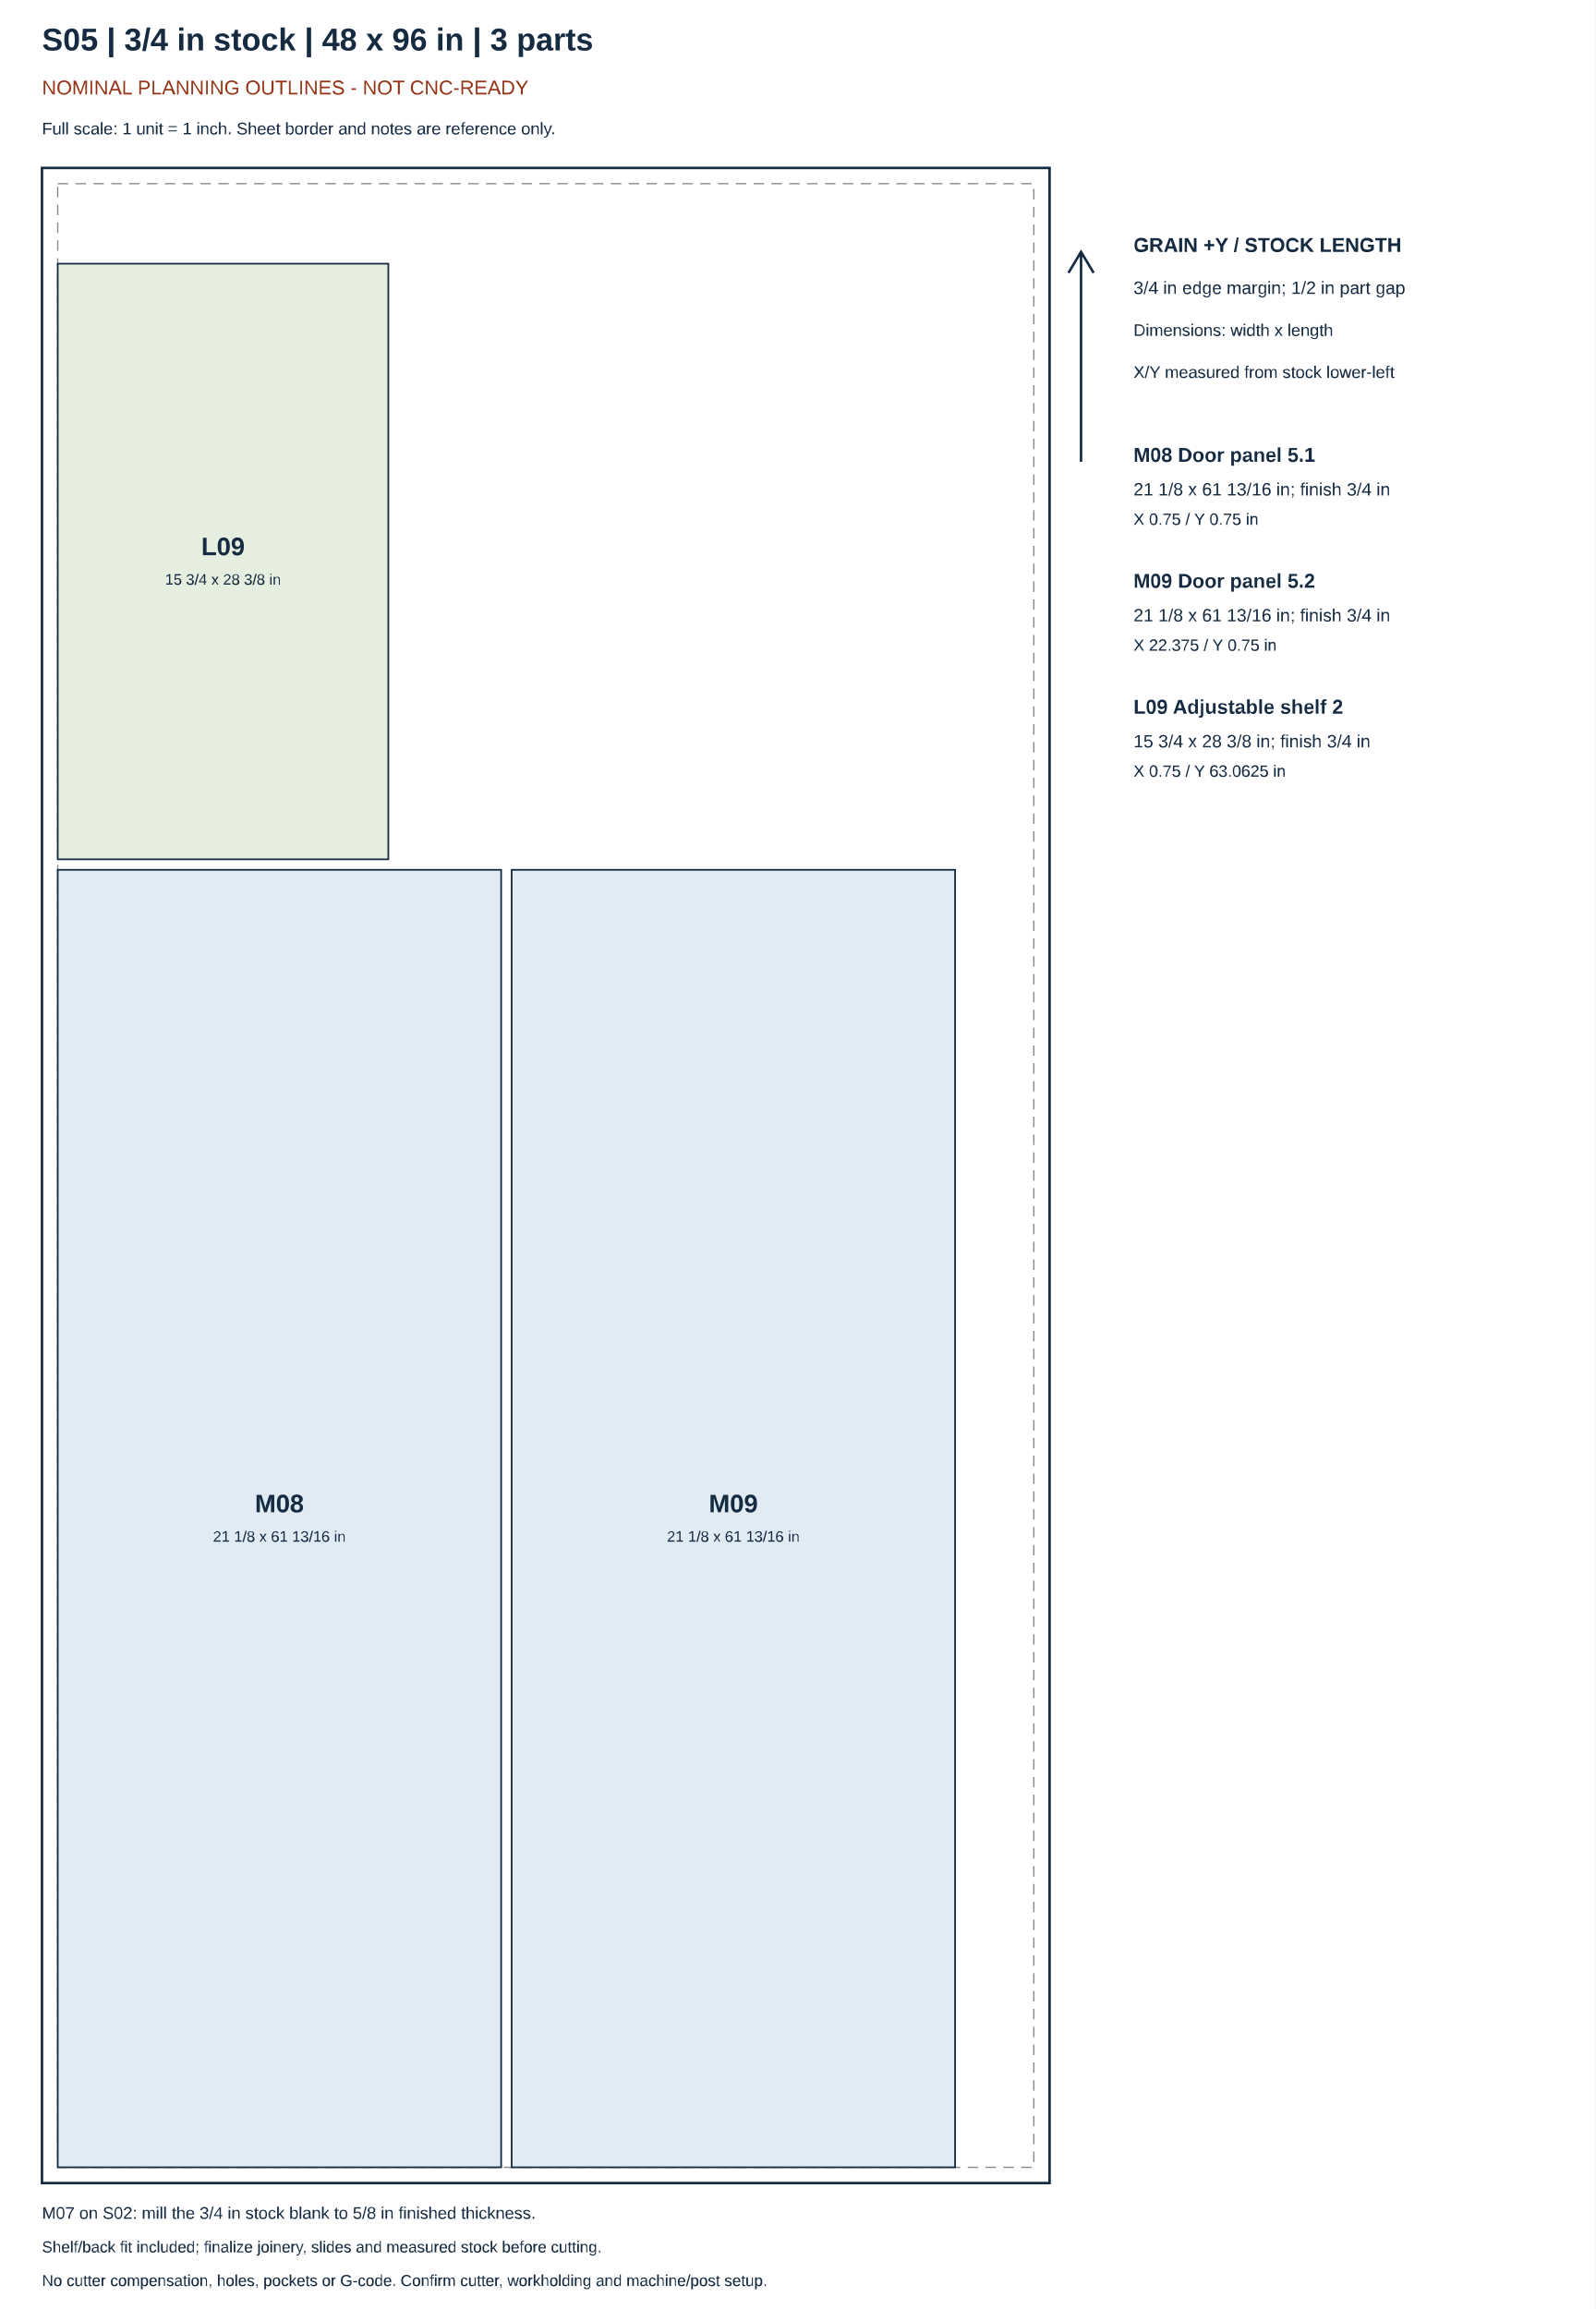
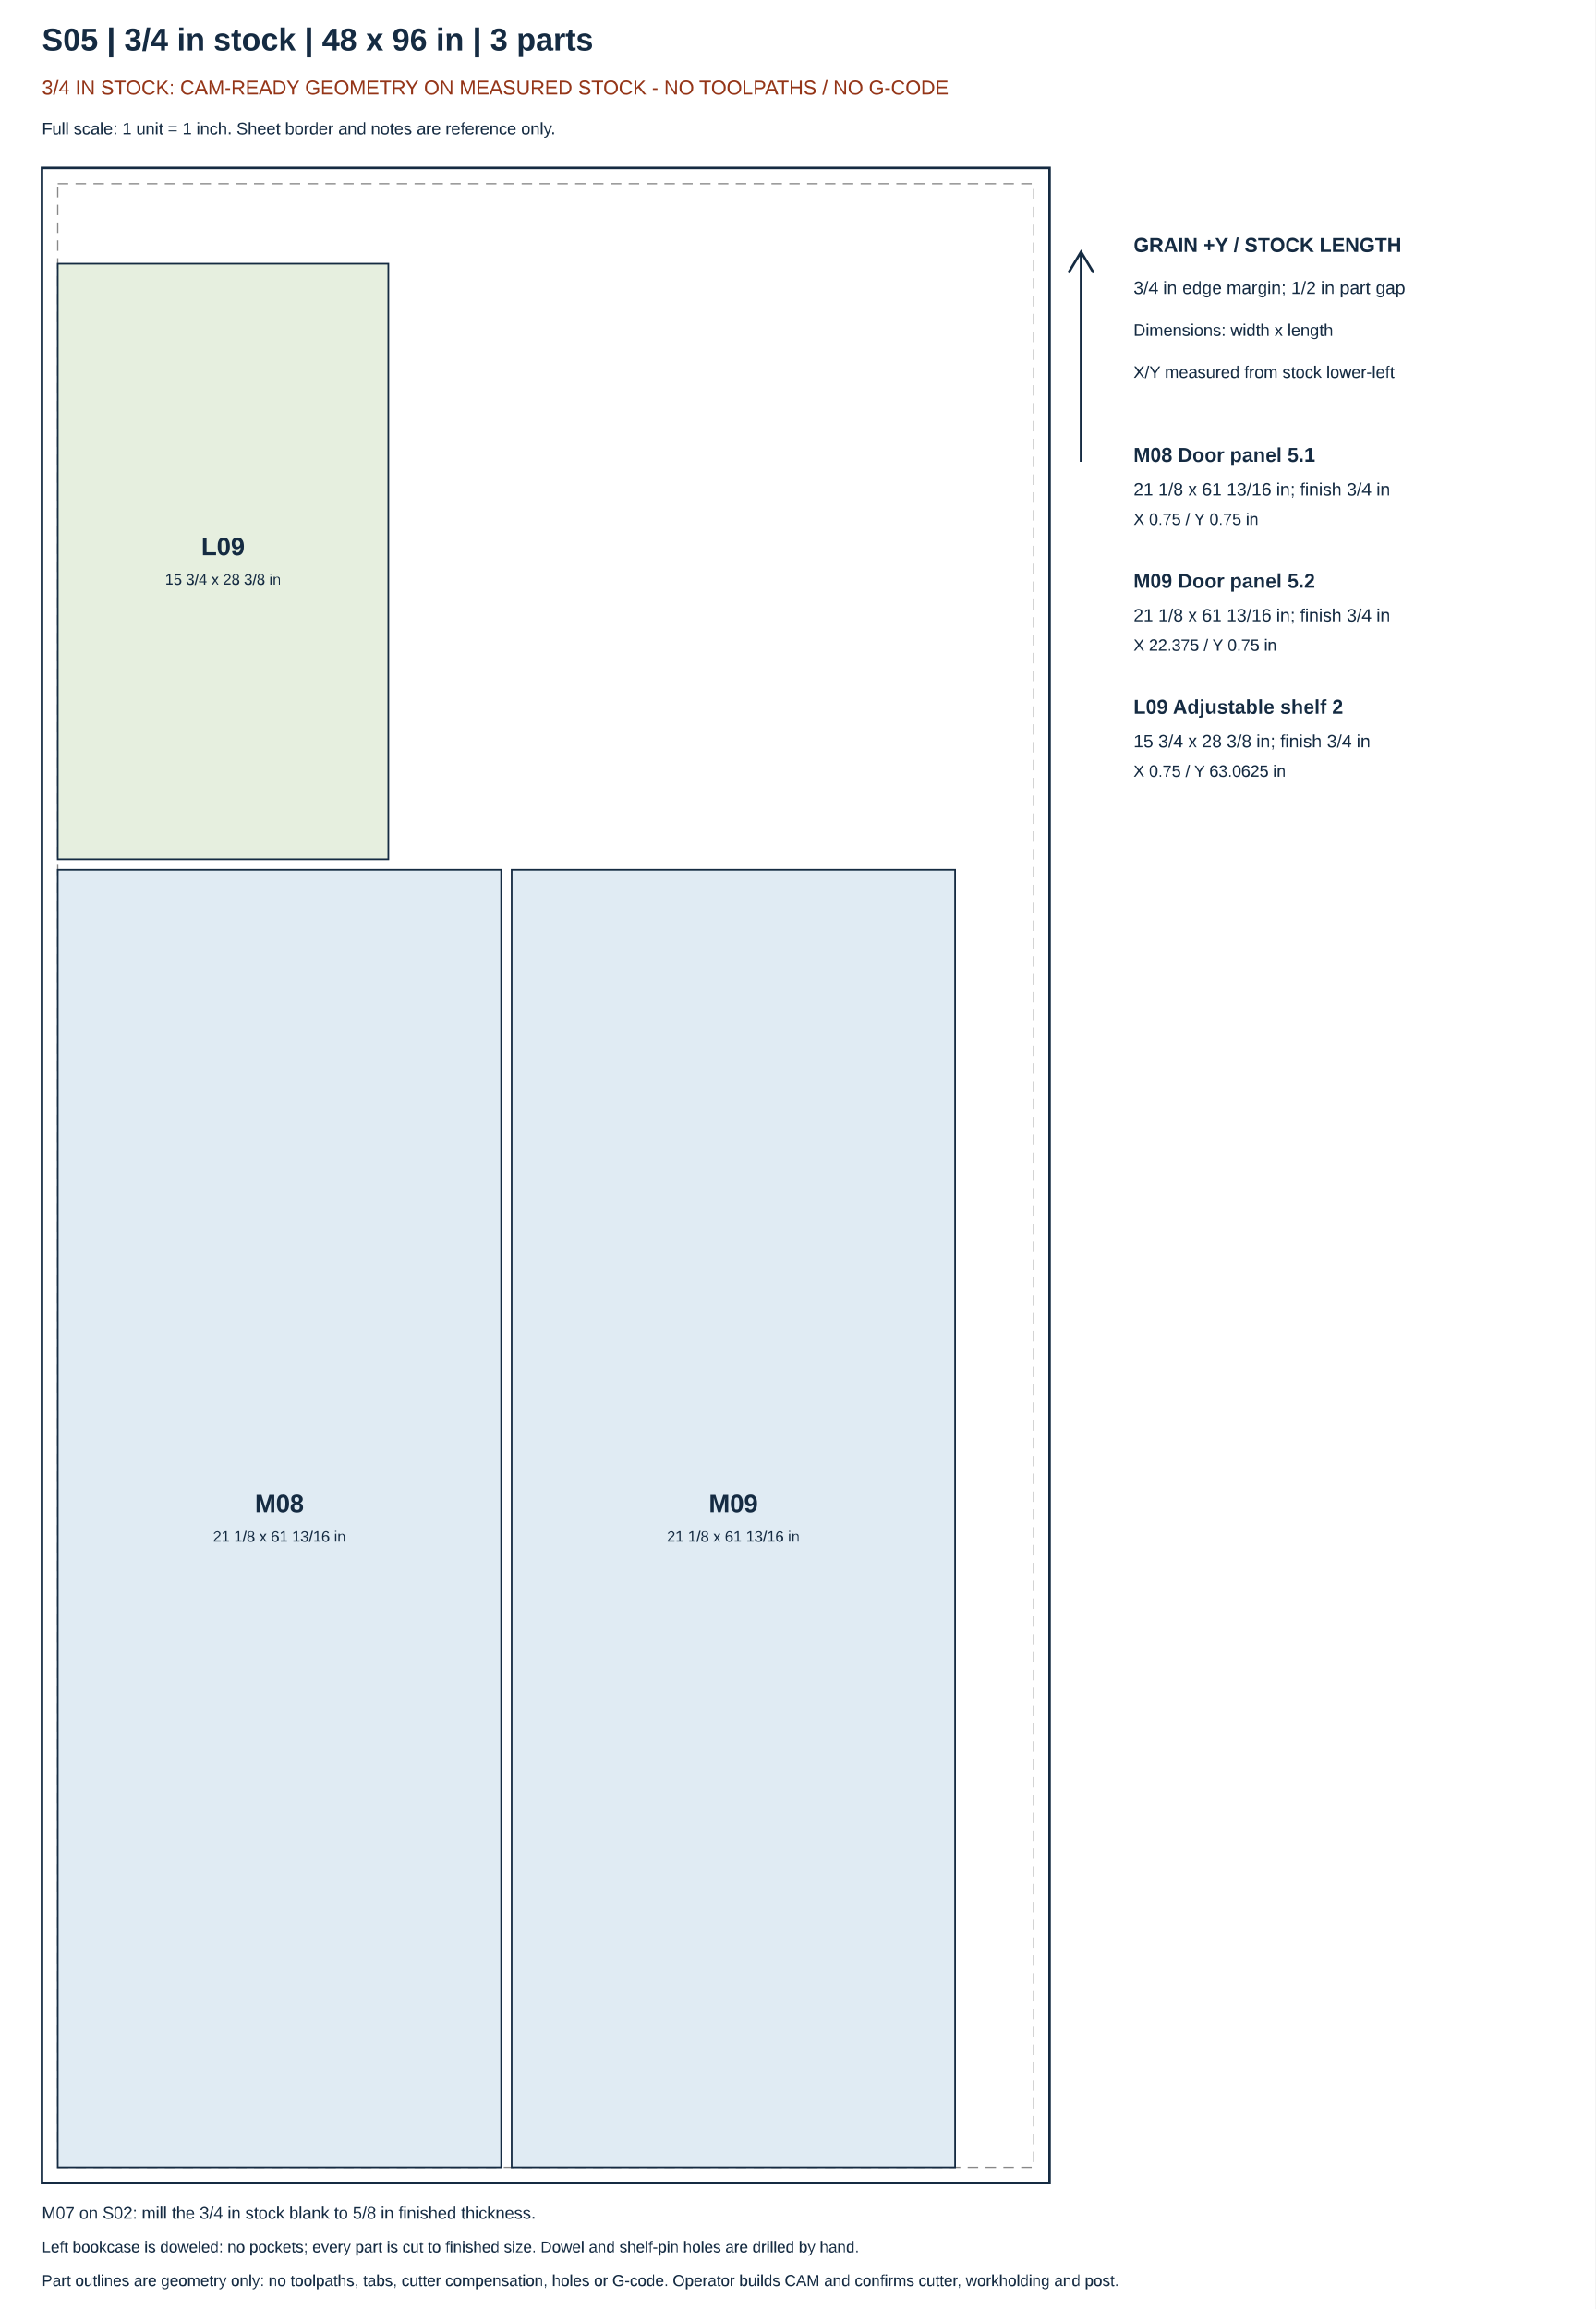
<svg xmlns="http://www.w3.org/2000/svg" width="76in" height="110in" viewBox="-2 -8 76 110">
  <rect x="-2" y="-8" width="100%" height="100%" fill="white" />
  <g font-family="Arial, sans-serif" fill="#152b42">
    <text x="0" y="-5.6" font-size="1.5" font-weight="bold">S05 | 3/4 in stock | 48 x 96 in | 3 parts</text>
-     <text x="0" y="-3.5" font-size="0.95" fill="#943518">NOMINAL PLANNING OUTLINES - NOT CNC-READY</text>
+     <text x="0" y="-3.5" font-size="0.95" fill="#943518">3/4 IN STOCK: CAM-READY GEOMETRY ON MEASURED STOCK - NO TOOLPATHS / NO G-CODE</text>
    <text x="0" y="-1.6" font-size="0.8">Full scale: 1 unit = 1 inch. Sheet border and notes are reference only.</text>
    <g id="STOCK_REFERENCE">
      <rect x="0" y="0" width="48" height="96" fill="none" stroke="#152b42" stroke-width="0.12" />
    </g>
    <g id="MARGIN_REFERENCE">
      <rect x="0.75" y="0.75" width="46.5" height="94.5" fill="none" stroke="#888" stroke-width="0.06" stroke-dasharray="0.5 0.35" />
    </g>
    <g id="PART_OUTLINES" stroke="#152b42" stroke-width="0.08">
      <rect id="M08" x="0.75" y="33.438" width="21.125" height="61.812" fill="#e0ebf3" />
      <rect id="M09" x="22.375" y="33.438" width="21.125" height="61.812" fill="#e0ebf3" />
      <rect id="L09" x="0.75" y="4.562" width="15.75" height="28.375" fill="#e6efdf" />
    </g>
    <g id="LABELS" text-anchor="middle">
      <g>
        <text x="11.312" y="64.044" font-size="1.2" font-weight="bold">M08</text>
        <text x="11.312" y="65.444" font-size="0.72">21 1/8 x 61 13/16 in</text>
      </g>
      <g>
        <text x="32.938" y="64.044" font-size="1.2" font-weight="bold">M09</text>
        <text x="32.938" y="65.444" font-size="0.72">21 1/8 x 61 13/16 in</text>
      </g>
      <g>
        <text x="8.625" y="18.45" font-size="1.2" font-weight="bold">L09</text>
        <text x="8.625" y="19.85" font-size="0.72">15 3/4 x 28 3/8 in</text>
      </g>
    </g>
    <g id="GRAIN_REFERENCE" stroke="#152b42" stroke-width="0.12" fill="none">
      <path d="M 49.5 14 V 4 M 48.9 5 L 49.5 4 L 50.1 5" />
    </g>
    <text x="52" y="4" font-size="0.95" font-weight="bold">GRAIN +Y / STOCK LENGTH</text>
    <text x="52" y="6" font-size="0.85">3/4 in edge margin; 1/2 in part gap</text>
    <text x="52" y="8" font-size="0.8">Dimensions: width x length</text>
    <text x="52" y="10" font-size="0.8">X/Y measured from stock lower-left</text>
    <text x="52" y="14" font-size="0.95" font-weight="bold">M08  Door panel 5.1</text>
    <text x="52" y="15.6" font-size="0.85">21 1/8 x 61 13/16 in; finish 3/4 in</text>
    <text x="52" y="17" font-size="0.78">X 0.75 / Y 0.75 in</text>
    <text x="52" y="20" font-size="0.95" font-weight="bold">M09  Door panel 5.2</text>
    <text x="52" y="21.6" font-size="0.85">21 1/8 x 61 13/16 in; finish 3/4 in</text>
    <text x="52" y="23" font-size="0.78">X 22.375 / Y 0.75 in</text>
    <text x="52" y="26" font-size="0.95" font-weight="bold">L09  Adjustable shelf 2</text>
    <text x="52" y="27.6" font-size="0.85">15 3/4 x 28 3/8 in; finish 3/4 in</text>
    <text x="52" y="29" font-size="0.78">X 0.75 / Y 63.0625 in</text>
    <text x="0" y="97.7" font-size="0.8">M07 on S02: mill the 3/4 in stock blank to 5/8 in finished thickness.</text>
-     <text x="0" y="99.3" font-size="0.75">Shelf/back fit included; finalize joinery, slides and measured stock before cutting.</text>
-     <text x="0" y="100.9" font-size="0.75">No cutter compensation, holes, pockets or G-code. Confirm cutter, workholding and machine/post setup.</text>
+     <text x="0" y="99.3" font-size="0.75">Left bookcase is doweled: no pockets; every part is cut to finished size. Dowel and shelf-pin holes are drilled by hand.</text>
+     <text x="0" y="100.9" font-size="0.75">Part outlines are geometry only: no toolpaths, tabs, cutter compensation, holes or G-code. Operator builds CAM and confirms cutter, workholding and post.</text>
  </g>
</svg>
